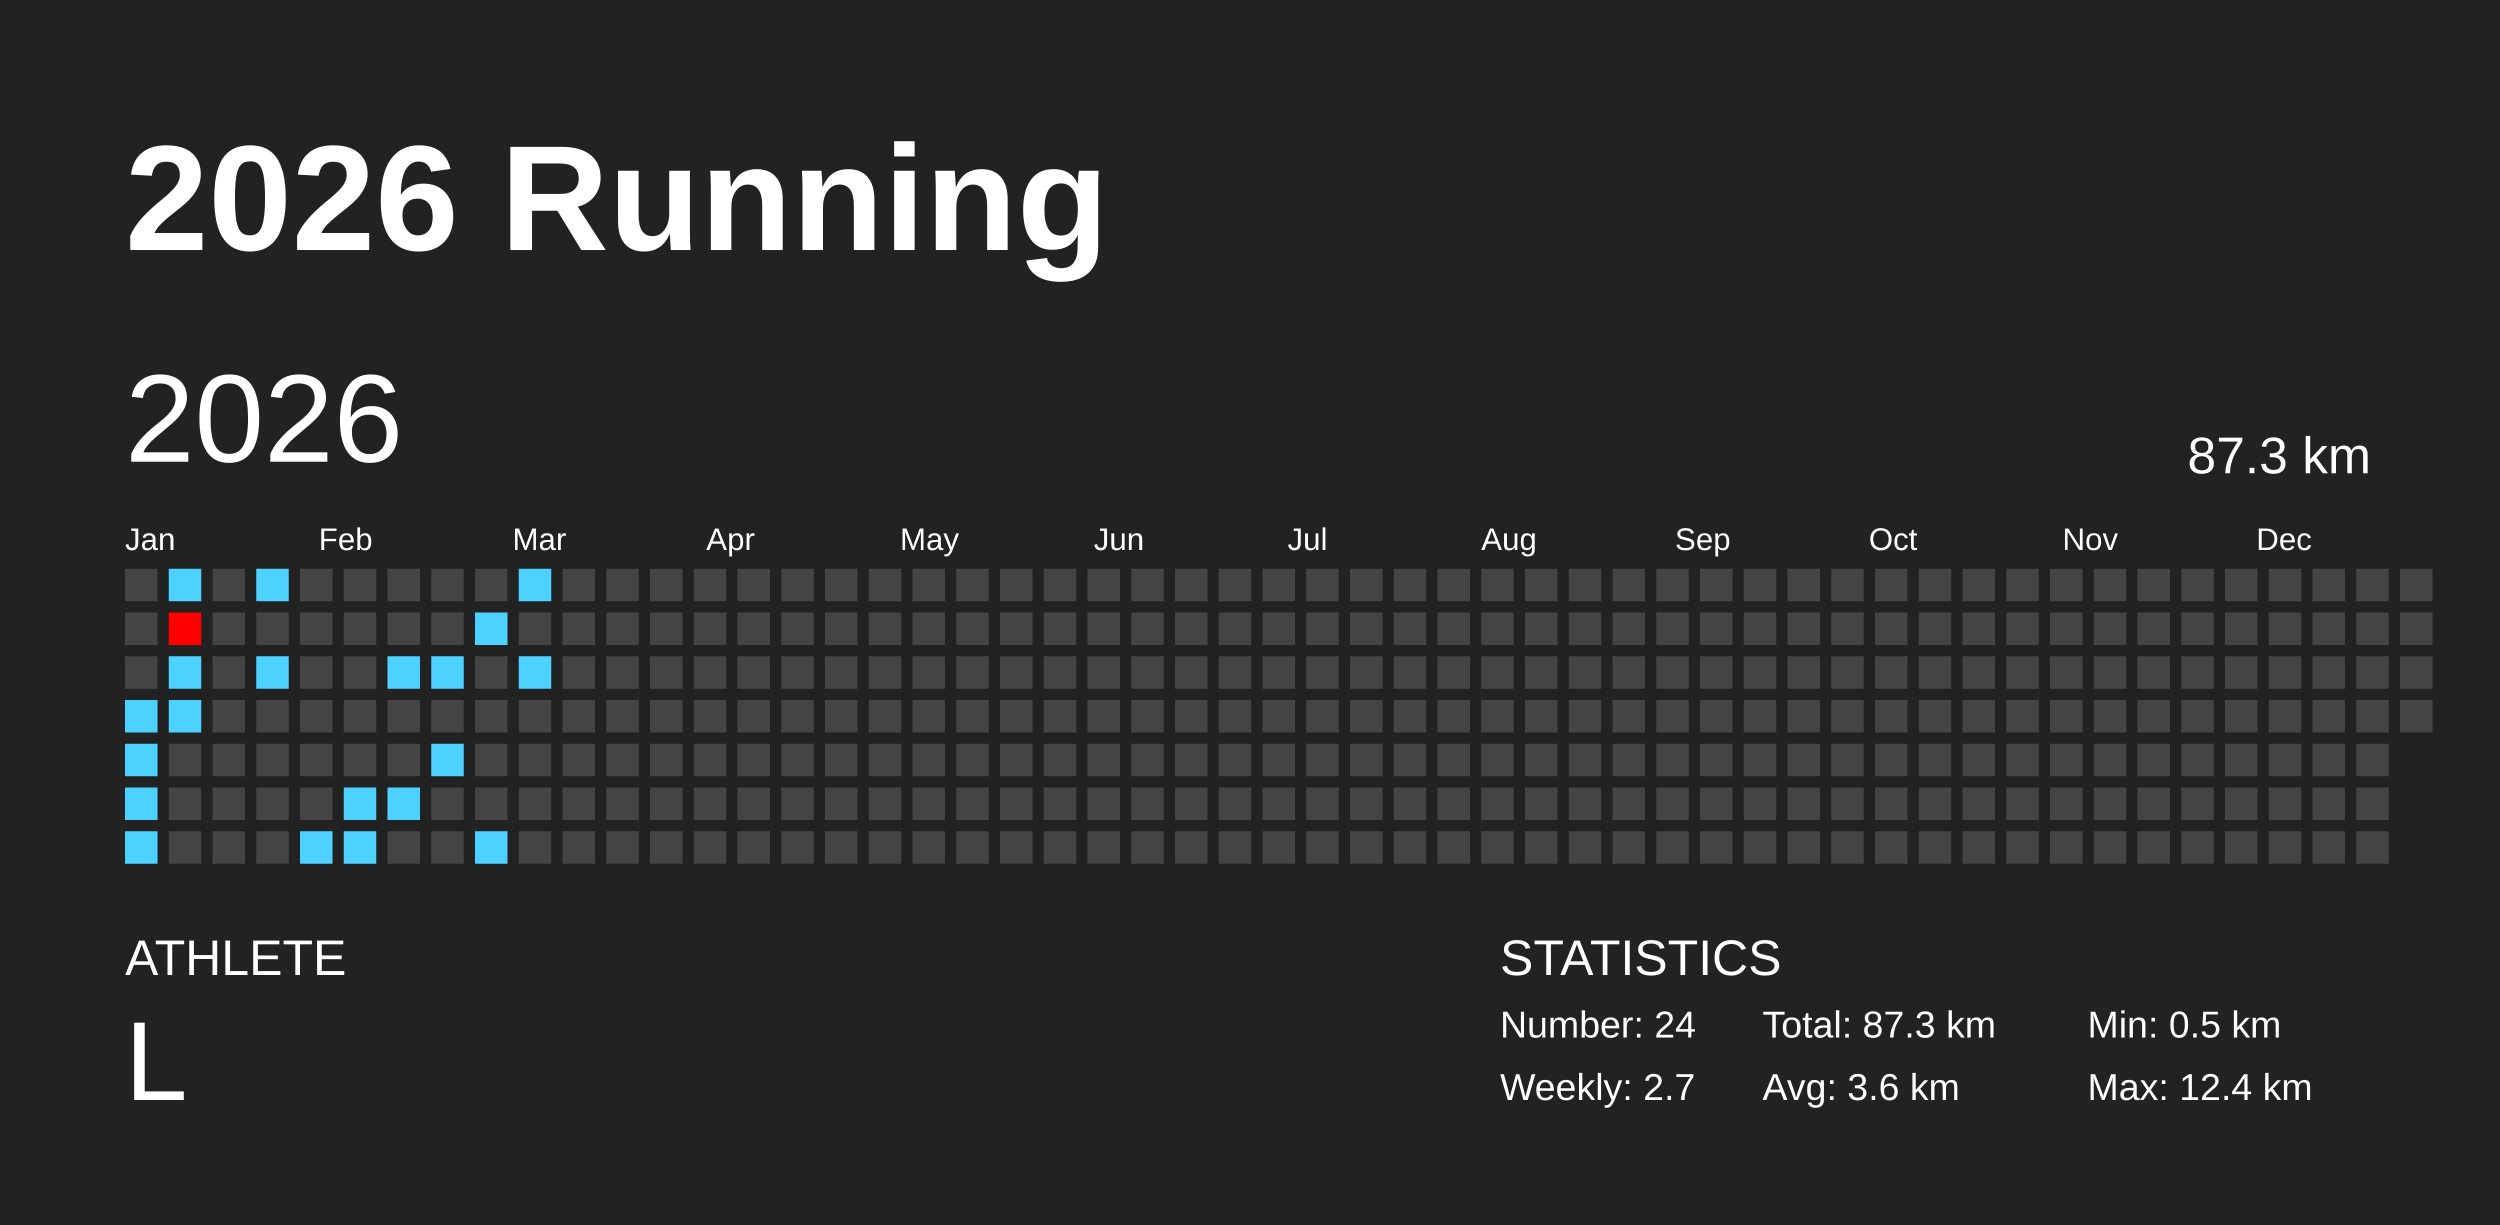
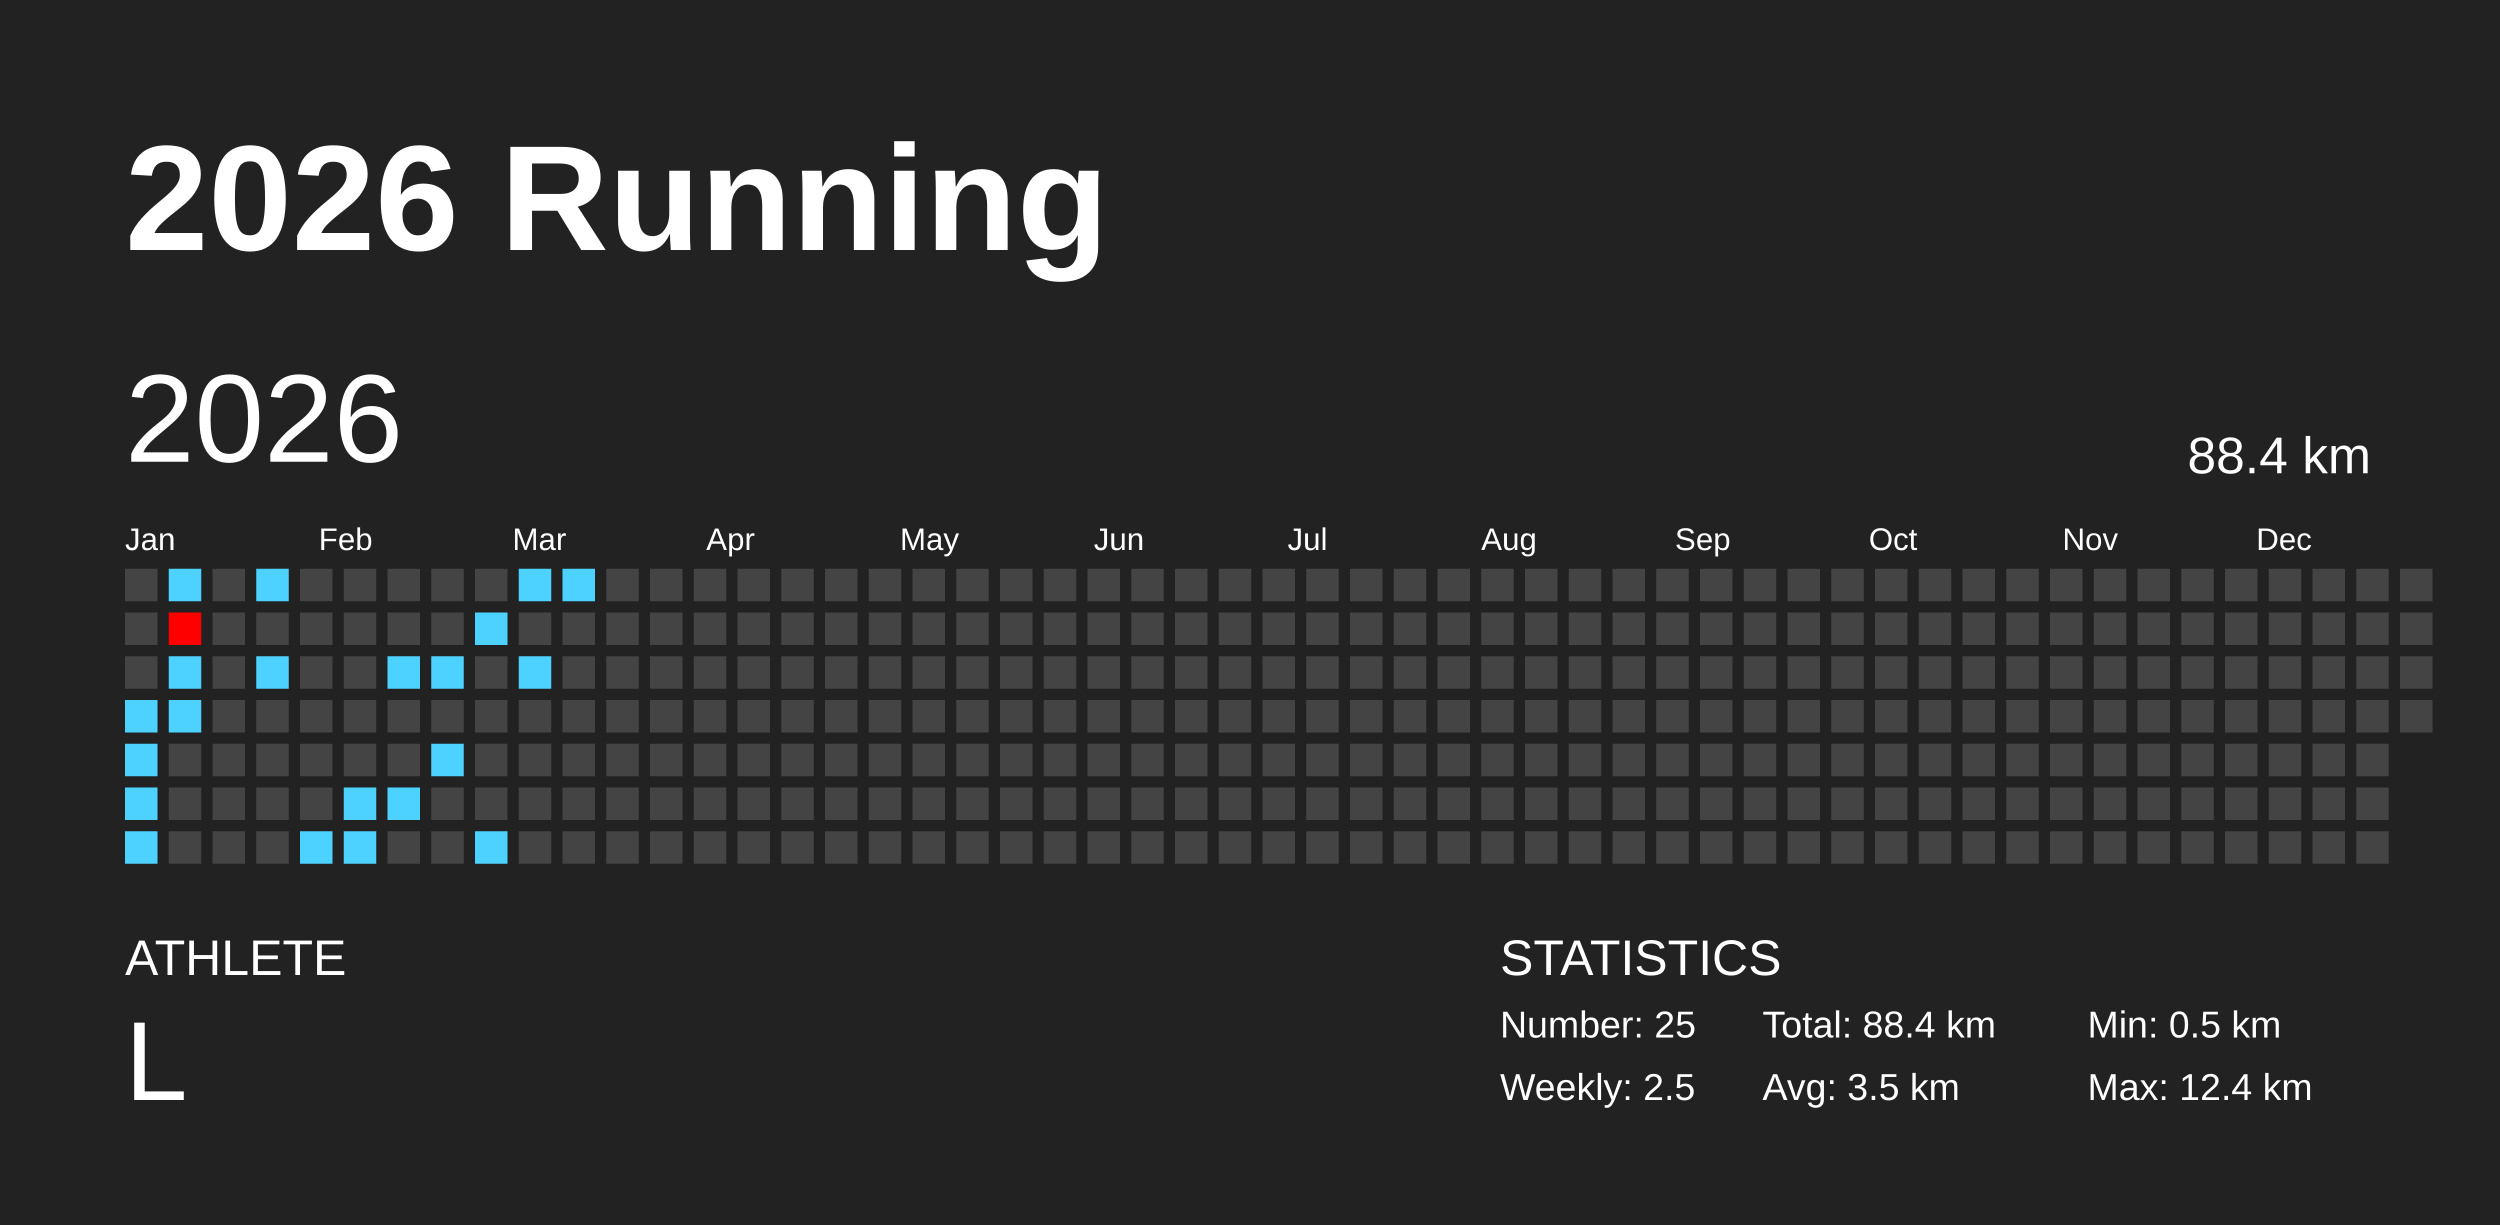
<svg xmlns="http://www.w3.org/2000/svg" baseProfile="full" height="98mm" version="1.1" viewBox="0,0,200,98" width="200mm">
  <defs />
  <rect fill="#222222" height="98" width="200" x="0" y="0" />
  <text fill="#FFFFFF" style="font-size:12px; font-family:Arial; font-weight:bold;" x="10" y="20">2026 Running</text>
  <text fill="#FFFFFF" style="font-size:4px; font-family:Arial" x="10" y="78">ATHLETE</text>
  <text fill="#FFFFFF" style="font-size:9px; font-family:Arial" x="10" y="88">L</text>
  <text fill="#FFFFFF" style="font-size:4px; font-family:Arial" x="120" y="78">STATISTICS</text>
-   <text fill="#FFFFFF" style="font-size:3px; font-family:Arial" x="120" y="83">Number: 24</text>
-   <text fill="#FFFFFF" style="font-size:3px; font-family:Arial" x="120" y="88">Weekly: 2.7</text>
-   <text fill="#FFFFFF" style="font-size:3px; font-family:Arial" x="141" y="83">Total: 87.3 km</text>
-   <text fill="#FFFFFF" style="font-size:3px; font-family:Arial" x="141" y="88">Avg: 3.6 km</text>
+   <text fill="#FFFFFF" style="font-size:3px; font-family:Arial" x="120" y="83">Number: 25</text>
+   <text fill="#FFFFFF" style="font-size:3px; font-family:Arial" x="120" y="88">Weekly: 2.5</text>
+   <text fill="#FFFFFF" style="font-size:3px; font-family:Arial" x="141" y="83">Total: 88.4 km</text>
+   <text fill="#FFFFFF" style="font-size:3px; font-family:Arial" x="141" y="88">Avg: 3.5 km</text>
  <text fill="#FFFFFF" style="font-size:3px; font-family:Arial" x="167" y="83">Min: 0.5 km</text>
  <text fill="#FFFFFF" style="font-size:3px; font-family:Arial" x="167" y="88">Max: 12.4 km</text>
  <text dominant-baseline="hanging" fill="#FFFFFF" style="font-size:10.0px; font-family:Arial;" x="10" y="30">2026</text>
-   <text dominant-baseline="hanging" fill="#FFFFFF" style="font-size:4.125px; font-family:Arial;" x="175" y="35">87.3 km</text>
+   <text dominant-baseline="hanging" fill="#FFFFFF" style="font-size:4.125px; font-family:Arial;" x="175" y="35">88.4 km</text>
  <text fill="#FFFFFF" style="font-size:2.5px; font-family:Arial" x="10.0" y="44">Jan</text>
  <text fill="#FFFFFF" style="font-size:2.5px; font-family:Arial" x="25.5" y="44">Feb</text>
  <text fill="#FFFFFF" style="font-size:2.5px; font-family:Arial" x="41.0" y="44">Mar</text>
  <text fill="#FFFFFF" style="font-size:2.5px; font-family:Arial" x="56.5" y="44">Apr</text>
  <text fill="#FFFFFF" style="font-size:2.5px; font-family:Arial" x="72.0" y="44">May</text>
  <text fill="#FFFFFF" style="font-size:2.5px; font-family:Arial" x="87.5" y="44">Jun</text>
  <text fill="#FFFFFF" style="font-size:2.5px; font-family:Arial" x="103.0" y="44">Jul</text>
  <text fill="#FFFFFF" style="font-size:2.5px; font-family:Arial" x="118.5" y="44">Aug</text>
  <text fill="#FFFFFF" style="font-size:2.5px; font-family:Arial" x="134.0" y="44">Sep</text>
  <text fill="#FFFFFF" style="font-size:2.5px; font-family:Arial" x="149.5" y="44">Oct</text>
  <text fill="#FFFFFF" style="font-size:2.5px; font-family:Arial" x="165.0" y="44">Nov</text>
  <text fill="#FFFFFF" style="font-size:2.5px; font-family:Arial" x="180.5" y="44">Dec</text>
  <rect fill="#444444" height="2.6" width="2.6" x="10.0" y="45.5" />
  <rect fill="#444444" height="2.6" width="2.6" x="10.0" y="49.0" />
  <rect fill="#444444" height="2.6" width="2.6" x="10.0" y="52.5" />
  <rect fill="#4dd2ff" height="2.6" width="2.6" x="10.0" y="56.0" />
  <rect fill="#4dd2ff" height="2.6" width="2.6" x="10.0" y="59.5" />
  <rect fill="#4dd2ff" height="2.6" width="2.6" x="10.0" y="63.0" />
  <rect fill="#4dd2ff" height="2.6" width="2.6" x="10.0" y="66.5" />
  <rect fill="#4dd2ff" height="2.6" width="2.6" x="13.5" y="45.5" />
  <rect fill="#ff0000" height="2.6" width="2.6" x="13.5" y="49.0" />
  <rect fill="#4dd2ff" height="2.6" width="2.6" x="13.5" y="52.5" />
  <rect fill="#4dd2ff" height="2.6" width="2.6" x="13.5" y="56.0" />
  <rect fill="#444444" height="2.6" width="2.6" x="13.5" y="59.5" />
  <rect fill="#444444" height="2.6" width="2.6" x="13.5" y="63.0" />
  <rect fill="#444444" height="2.6" width="2.6" x="13.5" y="66.5" />
  <rect fill="#444444" height="2.6" width="2.6" x="17.0" y="45.5" />
  <rect fill="#444444" height="2.6" width="2.6" x="17.0" y="49.0" />
  <rect fill="#444444" height="2.6" width="2.6" x="17.0" y="52.5" />
  <rect fill="#444444" height="2.6" width="2.6" x="17.0" y="56.0" />
  <rect fill="#444444" height="2.6" width="2.6" x="17.0" y="59.5" />
  <rect fill="#444444" height="2.6" width="2.6" x="17.0" y="63.0" />
  <rect fill="#444444" height="2.6" width="2.6" x="17.0" y="66.5" />
  <rect fill="#4dd2ff" height="2.6" width="2.6" x="20.5" y="45.5" />
  <rect fill="#444444" height="2.6" width="2.6" x="20.5" y="49.0" />
  <rect fill="#4dd2ff" height="2.6" width="2.6" x="20.5" y="52.5" />
  <rect fill="#444444" height="2.6" width="2.6" x="20.5" y="56.0" />
  <rect fill="#444444" height="2.6" width="2.6" x="20.5" y="59.5" />
  <rect fill="#444444" height="2.6" width="2.6" x="20.5" y="63.0" />
  <rect fill="#444444" height="2.6" width="2.6" x="20.5" y="66.5" />
  <rect fill="#444444" height="2.6" width="2.6" x="24.0" y="45.5" />
  <rect fill="#444444" height="2.6" width="2.6" x="24.0" y="49.0" />
  <rect fill="#444444" height="2.6" width="2.6" x="24.0" y="52.5" />
  <rect fill="#444444" height="2.6" width="2.6" x="24.0" y="56.0" />
  <rect fill="#444444" height="2.6" width="2.6" x="24.0" y="59.5" />
  <rect fill="#444444" height="2.6" width="2.6" x="24.0" y="63.0" />
  <rect fill="#4dd2ff" height="2.6" width="2.6" x="24.0" y="66.5" />
  <rect fill="#444444" height="2.6" width="2.6" x="27.5" y="45.5" />
  <rect fill="#444444" height="2.6" width="2.6" x="27.5" y="49.0" />
  <rect fill="#444444" height="2.6" width="2.6" x="27.5" y="52.5" />
  <rect fill="#444444" height="2.6" width="2.6" x="27.5" y="56.0" />
  <rect fill="#444444" height="2.6" width="2.6" x="27.5" y="59.5" />
  <rect fill="#4dd2ff" height="2.6" width="2.6" x="27.5" y="63.0" />
  <rect fill="#4dd2ff" height="2.6" width="2.6" x="27.5" y="66.5" />
  <rect fill="#444444" height="2.6" width="2.6" x="31.0" y="45.5" />
  <rect fill="#444444" height="2.6" width="2.6" x="31.0" y="49.0" />
  <rect fill="#4dd2ff" height="2.6" width="2.6" x="31.0" y="52.5" />
  <rect fill="#444444" height="2.6" width="2.6" x="31.0" y="56.0" />
  <rect fill="#444444" height="2.6" width="2.6" x="31.0" y="59.5" />
  <rect fill="#4dd2ff" height="2.6" width="2.6" x="31.0" y="63.0" />
  <rect fill="#444444" height="2.6" width="2.6" x="31.0" y="66.5" />
  <rect fill="#444444" height="2.6" width="2.6" x="34.5" y="45.5" />
  <rect fill="#444444" height="2.6" width="2.6" x="34.5" y="49.0" />
  <rect fill="#4dd2ff" height="2.6" width="2.6" x="34.5" y="52.5" />
  <rect fill="#444444" height="2.6" width="2.6" x="34.5" y="56.0" />
  <rect fill="#4dd2ff" height="2.6" width="2.6" x="34.5" y="59.5" />
  <rect fill="#444444" height="2.6" width="2.6" x="34.5" y="63.0" />
  <rect fill="#444444" height="2.6" width="2.6" x="34.5" y="66.5" />
  <rect fill="#444444" height="2.6" width="2.6" x="38.0" y="45.5" />
  <rect fill="#4dd2ff" height="2.6" width="2.6" x="38.0" y="49.0" />
  <rect fill="#444444" height="2.6" width="2.6" x="38.0" y="52.5" />
  <rect fill="#444444" height="2.6" width="2.6" x="38.0" y="56.0" />
  <rect fill="#444444" height="2.6" width="2.6" x="38.0" y="59.5" />
  <rect fill="#444444" height="2.6" width="2.6" x="38.0" y="63.0" />
  <rect fill="#4dd2ff" height="2.6" width="2.6" x="38.0" y="66.5" />
  <rect fill="#4dd2ff" height="2.6" width="2.6" x="41.5" y="45.5" />
  <rect fill="#444444" height="2.6" width="2.6" x="41.5" y="49.0" />
  <rect fill="#4dd2ff" height="2.6" width="2.6" x="41.5" y="52.5" />
  <rect fill="#444444" height="2.6" width="2.6" x="41.5" y="56.0" />
  <rect fill="#444444" height="2.6" width="2.6" x="41.5" y="59.5" />
  <rect fill="#444444" height="2.6" width="2.6" x="41.5" y="63.0" />
  <rect fill="#444444" height="2.6" width="2.6" x="41.5" y="66.5" />
-   <rect fill="#444444" height="2.6" width="2.6" x="45.0" y="45.5" />
+   <rect fill="#4dd2ff" height="2.6" width="2.6" x="45.0" y="45.5" />
  <rect fill="#444444" height="2.6" width="2.6" x="45.0" y="49.0" />
  <rect fill="#444444" height="2.6" width="2.6" x="45.0" y="52.5" />
  <rect fill="#444444" height="2.6" width="2.6" x="45.0" y="56.0" />
  <rect fill="#444444" height="2.6" width="2.6" x="45.0" y="59.5" />
  <rect fill="#444444" height="2.6" width="2.6" x="45.0" y="63.0" />
  <rect fill="#444444" height="2.6" width="2.6" x="45.0" y="66.5" />
  <rect fill="#444444" height="2.6" width="2.6" x="48.5" y="45.5" />
  <rect fill="#444444" height="2.6" width="2.6" x="48.5" y="49.0" />
  <rect fill="#444444" height="2.6" width="2.6" x="48.5" y="52.5" />
  <rect fill="#444444" height="2.6" width="2.6" x="48.5" y="56.0" />
  <rect fill="#444444" height="2.6" width="2.6" x="48.5" y="59.5" />
  <rect fill="#444444" height="2.6" width="2.6" x="48.5" y="63.0" />
  <rect fill="#444444" height="2.6" width="2.6" x="48.5" y="66.5" />
  <rect fill="#444444" height="2.6" width="2.6" x="52.0" y="45.5" />
  <rect fill="#444444" height="2.6" width="2.6" x="52.0" y="49.0" />
  <rect fill="#444444" height="2.6" width="2.6" x="52.0" y="52.5" />
  <rect fill="#444444" height="2.6" width="2.6" x="52.0" y="56.0" />
  <rect fill="#444444" height="2.6" width="2.6" x="52.0" y="59.5" />
  <rect fill="#444444" height="2.6" width="2.6" x="52.0" y="63.0" />
  <rect fill="#444444" height="2.6" width="2.6" x="52.0" y="66.5" />
  <rect fill="#444444" height="2.6" width="2.6" x="55.5" y="45.5" />
  <rect fill="#444444" height="2.6" width="2.6" x="55.5" y="49.0" />
  <rect fill="#444444" height="2.6" width="2.6" x="55.5" y="52.5" />
  <rect fill="#444444" height="2.6" width="2.6" x="55.5" y="56.0" />
  <rect fill="#444444" height="2.6" width="2.6" x="55.5" y="59.5" />
  <rect fill="#444444" height="2.6" width="2.6" x="55.5" y="63.0" />
  <rect fill="#444444" height="2.6" width="2.6" x="55.5" y="66.5" />
  <rect fill="#444444" height="2.6" width="2.6" x="59.0" y="45.5" />
  <rect fill="#444444" height="2.6" width="2.6" x="59.0" y="49.0" />
  <rect fill="#444444" height="2.6" width="2.6" x="59.0" y="52.5" />
  <rect fill="#444444" height="2.6" width="2.6" x="59.0" y="56.0" />
  <rect fill="#444444" height="2.6" width="2.6" x="59.0" y="59.5" />
  <rect fill="#444444" height="2.6" width="2.6" x="59.0" y="63.0" />
  <rect fill="#444444" height="2.6" width="2.6" x="59.0" y="66.5" />
  <rect fill="#444444" height="2.6" width="2.6" x="62.5" y="45.5" />
  <rect fill="#444444" height="2.6" width="2.6" x="62.5" y="49.0" />
  <rect fill="#444444" height="2.6" width="2.6" x="62.5" y="52.5" />
  <rect fill="#444444" height="2.6" width="2.6" x="62.5" y="56.0" />
  <rect fill="#444444" height="2.6" width="2.6" x="62.5" y="59.5" />
  <rect fill="#444444" height="2.6" width="2.6" x="62.5" y="63.0" />
  <rect fill="#444444" height="2.6" width="2.6" x="62.5" y="66.5" />
  <rect fill="#444444" height="2.6" width="2.6" x="66.0" y="45.5" />
  <rect fill="#444444" height="2.6" width="2.6" x="66.0" y="49.0" />
  <rect fill="#444444" height="2.6" width="2.6" x="66.0" y="52.5" />
  <rect fill="#444444" height="2.6" width="2.6" x="66.0" y="56.0" />
  <rect fill="#444444" height="2.6" width="2.6" x="66.0" y="59.5" />
  <rect fill="#444444" height="2.6" width="2.6" x="66.0" y="63.0" />
  <rect fill="#444444" height="2.6" width="2.6" x="66.0" y="66.5" />
  <rect fill="#444444" height="2.6" width="2.6" x="69.5" y="45.5" />
  <rect fill="#444444" height="2.6" width="2.6" x="69.5" y="49.0" />
  <rect fill="#444444" height="2.6" width="2.6" x="69.5" y="52.5" />
  <rect fill="#444444" height="2.6" width="2.6" x="69.5" y="56.0" />
  <rect fill="#444444" height="2.6" width="2.6" x="69.5" y="59.5" />
  <rect fill="#444444" height="2.6" width="2.6" x="69.5" y="63.0" />
  <rect fill="#444444" height="2.6" width="2.6" x="69.5" y="66.5" />
  <rect fill="#444444" height="2.6" width="2.6" x="73.0" y="45.5" />
  <rect fill="#444444" height="2.6" width="2.6" x="73.0" y="49.0" />
  <rect fill="#444444" height="2.6" width="2.6" x="73.0" y="52.5" />
  <rect fill="#444444" height="2.6" width="2.6" x="73.0" y="56.0" />
  <rect fill="#444444" height="2.6" width="2.6" x="73.0" y="59.5" />
  <rect fill="#444444" height="2.6" width="2.6" x="73.0" y="63.0" />
  <rect fill="#444444" height="2.6" width="2.6" x="73.0" y="66.5" />
  <rect fill="#444444" height="2.6" width="2.6" x="76.5" y="45.5" />
  <rect fill="#444444" height="2.6" width="2.6" x="76.5" y="49.0" />
  <rect fill="#444444" height="2.6" width="2.6" x="76.5" y="52.5" />
  <rect fill="#444444" height="2.6" width="2.6" x="76.5" y="56.0" />
  <rect fill="#444444" height="2.6" width="2.6" x="76.5" y="59.5" />
  <rect fill="#444444" height="2.6" width="2.6" x="76.5" y="63.0" />
  <rect fill="#444444" height="2.6" width="2.6" x="76.5" y="66.5" />
  <rect fill="#444444" height="2.6" width="2.6" x="80.0" y="45.5" />
  <rect fill="#444444" height="2.6" width="2.6" x="80.0" y="49.0" />
  <rect fill="#444444" height="2.6" width="2.6" x="80.0" y="52.5" />
  <rect fill="#444444" height="2.6" width="2.6" x="80.0" y="56.0" />
  <rect fill="#444444" height="2.6" width="2.6" x="80.0" y="59.5" />
  <rect fill="#444444" height="2.6" width="2.6" x="80.0" y="63.0" />
  <rect fill="#444444" height="2.6" width="2.6" x="80.0" y="66.5" />
  <rect fill="#444444" height="2.6" width="2.6" x="83.5" y="45.5" />
  <rect fill="#444444" height="2.6" width="2.6" x="83.5" y="49.0" />
  <rect fill="#444444" height="2.6" width="2.6" x="83.5" y="52.5" />
  <rect fill="#444444" height="2.6" width="2.6" x="83.5" y="56.0" />
  <rect fill="#444444" height="2.6" width="2.6" x="83.5" y="59.5" />
  <rect fill="#444444" height="2.6" width="2.6" x="83.5" y="63.0" />
  <rect fill="#444444" height="2.6" width="2.6" x="83.5" y="66.5" />
  <rect fill="#444444" height="2.6" width="2.6" x="87.0" y="45.5" />
  <rect fill="#444444" height="2.6" width="2.6" x="87.0" y="49.0" />
  <rect fill="#444444" height="2.6" width="2.6" x="87.0" y="52.5" />
  <rect fill="#444444" height="2.6" width="2.6" x="87.0" y="56.0" />
  <rect fill="#444444" height="2.6" width="2.6" x="87.0" y="59.5" />
  <rect fill="#444444" height="2.6" width="2.6" x="87.0" y="63.0" />
  <rect fill="#444444" height="2.6" width="2.6" x="87.0" y="66.5" />
  <rect fill="#444444" height="2.6" width="2.6" x="90.5" y="45.5" />
  <rect fill="#444444" height="2.6" width="2.6" x="90.5" y="49.0" />
  <rect fill="#444444" height="2.6" width="2.6" x="90.5" y="52.5" />
  <rect fill="#444444" height="2.6" width="2.6" x="90.5" y="56.0" />
  <rect fill="#444444" height="2.6" width="2.6" x="90.5" y="59.5" />
  <rect fill="#444444" height="2.6" width="2.6" x="90.5" y="63.0" />
  <rect fill="#444444" height="2.6" width="2.6" x="90.5" y="66.5" />
  <rect fill="#444444" height="2.6" width="2.6" x="94.0" y="45.5" />
  <rect fill="#444444" height="2.6" width="2.6" x="94.0" y="49.0" />
  <rect fill="#444444" height="2.6" width="2.6" x="94.0" y="52.5" />
  <rect fill="#444444" height="2.6" width="2.6" x="94.0" y="56.0" />
  <rect fill="#444444" height="2.6" width="2.6" x="94.0" y="59.5" />
  <rect fill="#444444" height="2.6" width="2.6" x="94.0" y="63.0" />
  <rect fill="#444444" height="2.6" width="2.6" x="94.0" y="66.5" />
  <rect fill="#444444" height="2.6" width="2.6" x="97.5" y="45.5" />
  <rect fill="#444444" height="2.6" width="2.6" x="97.5" y="49.0" />
  <rect fill="#444444" height="2.6" width="2.6" x="97.5" y="52.5" />
  <rect fill="#444444" height="2.6" width="2.6" x="97.5" y="56.0" />
  <rect fill="#444444" height="2.6" width="2.6" x="97.5" y="59.5" />
  <rect fill="#444444" height="2.6" width="2.6" x="97.5" y="63.0" />
  <rect fill="#444444" height="2.6" width="2.6" x="97.5" y="66.5" />
  <rect fill="#444444" height="2.6" width="2.6" x="101.0" y="45.5" />
  <rect fill="#444444" height="2.6" width="2.6" x="101.0" y="49.0" />
  <rect fill="#444444" height="2.6" width="2.6" x="101.0" y="52.5" />
  <rect fill="#444444" height="2.6" width="2.6" x="101.0" y="56.0" />
  <rect fill="#444444" height="2.6" width="2.6" x="101.0" y="59.5" />
  <rect fill="#444444" height="2.6" width="2.6" x="101.0" y="63.0" />
  <rect fill="#444444" height="2.6" width="2.6" x="101.0" y="66.5" />
  <rect fill="#444444" height="2.6" width="2.6" x="104.5" y="45.5" />
  <rect fill="#444444" height="2.6" width="2.6" x="104.5" y="49.0" />
  <rect fill="#444444" height="2.6" width="2.6" x="104.5" y="52.5" />
  <rect fill="#444444" height="2.6" width="2.6" x="104.5" y="56.0" />
  <rect fill="#444444" height="2.6" width="2.6" x="104.5" y="59.5" />
  <rect fill="#444444" height="2.6" width="2.6" x="104.5" y="63.0" />
  <rect fill="#444444" height="2.6" width="2.6" x="104.5" y="66.5" />
  <rect fill="#444444" height="2.6" width="2.6" x="108.0" y="45.5" />
  <rect fill="#444444" height="2.6" width="2.6" x="108.0" y="49.0" />
  <rect fill="#444444" height="2.6" width="2.6" x="108.0" y="52.5" />
  <rect fill="#444444" height="2.6" width="2.6" x="108.0" y="56.0" />
  <rect fill="#444444" height="2.6" width="2.6" x="108.0" y="59.5" />
  <rect fill="#444444" height="2.6" width="2.6" x="108.0" y="63.0" />
  <rect fill="#444444" height="2.6" width="2.6" x="108.0" y="66.5" />
  <rect fill="#444444" height="2.6" width="2.6" x="111.5" y="45.5" />
  <rect fill="#444444" height="2.6" width="2.6" x="111.5" y="49.0" />
  <rect fill="#444444" height="2.6" width="2.6" x="111.5" y="52.5" />
  <rect fill="#444444" height="2.6" width="2.6" x="111.5" y="56.0" />
  <rect fill="#444444" height="2.6" width="2.6" x="111.5" y="59.5" />
  <rect fill="#444444" height="2.6" width="2.6" x="111.5" y="63.0" />
  <rect fill="#444444" height="2.6" width="2.6" x="111.5" y="66.5" />
  <rect fill="#444444" height="2.6" width="2.6" x="115.0" y="45.5" />
  <rect fill="#444444" height="2.6" width="2.6" x="115.0" y="49.0" />
  <rect fill="#444444" height="2.6" width="2.6" x="115.0" y="52.5" />
  <rect fill="#444444" height="2.6" width="2.6" x="115.0" y="56.0" />
  <rect fill="#444444" height="2.6" width="2.6" x="115.0" y="59.5" />
  <rect fill="#444444" height="2.6" width="2.6" x="115.0" y="63.0" />
  <rect fill="#444444" height="2.6" width="2.6" x="115.0" y="66.5" />
  <rect fill="#444444" height="2.6" width="2.6" x="118.5" y="45.5" />
  <rect fill="#444444" height="2.6" width="2.6" x="118.5" y="49.0" />
  <rect fill="#444444" height="2.6" width="2.6" x="118.5" y="52.5" />
  <rect fill="#444444" height="2.6" width="2.6" x="118.5" y="56.0" />
  <rect fill="#444444" height="2.6" width="2.6" x="118.5" y="59.5" />
  <rect fill="#444444" height="2.6" width="2.6" x="118.5" y="63.0" />
  <rect fill="#444444" height="2.6" width="2.6" x="118.5" y="66.5" />
  <rect fill="#444444" height="2.6" width="2.6" x="122.0" y="45.5" />
  <rect fill="#444444" height="2.6" width="2.6" x="122.0" y="49.0" />
  <rect fill="#444444" height="2.6" width="2.6" x="122.0" y="52.5" />
  <rect fill="#444444" height="2.6" width="2.6" x="122.0" y="56.0" />
  <rect fill="#444444" height="2.6" width="2.6" x="122.0" y="59.5" />
  <rect fill="#444444" height="2.6" width="2.6" x="122.0" y="63.0" />
  <rect fill="#444444" height="2.6" width="2.6" x="122.0" y="66.5" />
  <rect fill="#444444" height="2.6" width="2.6" x="125.5" y="45.5" />
  <rect fill="#444444" height="2.6" width="2.6" x="125.5" y="49.0" />
  <rect fill="#444444" height="2.6" width="2.6" x="125.5" y="52.5" />
  <rect fill="#444444" height="2.6" width="2.6" x="125.5" y="56.0" />
  <rect fill="#444444" height="2.6" width="2.6" x="125.5" y="59.5" />
  <rect fill="#444444" height="2.6" width="2.6" x="125.5" y="63.0" />
  <rect fill="#444444" height="2.6" width="2.6" x="125.5" y="66.5" />
  <rect fill="#444444" height="2.6" width="2.6" x="129.0" y="45.5" />
  <rect fill="#444444" height="2.6" width="2.6" x="129.0" y="49.0" />
  <rect fill="#444444" height="2.6" width="2.6" x="129.0" y="52.5" />
  <rect fill="#444444" height="2.6" width="2.6" x="129.0" y="56.0" />
  <rect fill="#444444" height="2.6" width="2.6" x="129.0" y="59.5" />
  <rect fill="#444444" height="2.6" width="2.6" x="129.0" y="63.0" />
  <rect fill="#444444" height="2.6" width="2.6" x="129.0" y="66.5" />
  <rect fill="#444444" height="2.6" width="2.6" x="132.5" y="45.5" />
  <rect fill="#444444" height="2.6" width="2.6" x="132.5" y="49.0" />
  <rect fill="#444444" height="2.6" width="2.6" x="132.5" y="52.5" />
  <rect fill="#444444" height="2.6" width="2.6" x="132.5" y="56.0" />
  <rect fill="#444444" height="2.6" width="2.6" x="132.5" y="59.5" />
  <rect fill="#444444" height="2.6" width="2.6" x="132.5" y="63.0" />
  <rect fill="#444444" height="2.6" width="2.6" x="132.5" y="66.5" />
  <rect fill="#444444" height="2.6" width="2.6" x="136.0" y="45.5" />
  <rect fill="#444444" height="2.6" width="2.6" x="136.0" y="49.0" />
  <rect fill="#444444" height="2.6" width="2.6" x="136.0" y="52.5" />
  <rect fill="#444444" height="2.6" width="2.6" x="136.0" y="56.0" />
  <rect fill="#444444" height="2.6" width="2.6" x="136.0" y="59.5" />
  <rect fill="#444444" height="2.6" width="2.6" x="136.0" y="63.0" />
  <rect fill="#444444" height="2.6" width="2.6" x="136.0" y="66.5" />
  <rect fill="#444444" height="2.6" width="2.6" x="139.5" y="45.5" />
  <rect fill="#444444" height="2.6" width="2.6" x="139.5" y="49.0" />
  <rect fill="#444444" height="2.6" width="2.6" x="139.5" y="52.5" />
  <rect fill="#444444" height="2.6" width="2.6" x="139.5" y="56.0" />
  <rect fill="#444444" height="2.6" width="2.6" x="139.5" y="59.5" />
  <rect fill="#444444" height="2.6" width="2.6" x="139.5" y="63.0" />
  <rect fill="#444444" height="2.6" width="2.6" x="139.5" y="66.5" />
  <rect fill="#444444" height="2.6" width="2.6" x="143.0" y="45.5" />
  <rect fill="#444444" height="2.6" width="2.6" x="143.0" y="49.0" />
  <rect fill="#444444" height="2.6" width="2.6" x="143.0" y="52.5" />
  <rect fill="#444444" height="2.6" width="2.6" x="143.0" y="56.0" />
  <rect fill="#444444" height="2.6" width="2.6" x="143.0" y="59.5" />
  <rect fill="#444444" height="2.6" width="2.6" x="143.0" y="63.0" />
  <rect fill="#444444" height="2.6" width="2.6" x="143.0" y="66.5" />
  <rect fill="#444444" height="2.6" width="2.6" x="146.5" y="45.5" />
  <rect fill="#444444" height="2.6" width="2.6" x="146.5" y="49.0" />
  <rect fill="#444444" height="2.6" width="2.6" x="146.5" y="52.5" />
  <rect fill="#444444" height="2.6" width="2.6" x="146.5" y="56.0" />
  <rect fill="#444444" height="2.6" width="2.6" x="146.5" y="59.5" />
  <rect fill="#444444" height="2.6" width="2.6" x="146.5" y="63.0" />
  <rect fill="#444444" height="2.6" width="2.6" x="146.5" y="66.5" />
  <rect fill="#444444" height="2.6" width="2.6" x="150.0" y="45.5" />
  <rect fill="#444444" height="2.6" width="2.6" x="150.0" y="49.0" />
  <rect fill="#444444" height="2.6" width="2.6" x="150.0" y="52.5" />
  <rect fill="#444444" height="2.6" width="2.6" x="150.0" y="56.0" />
  <rect fill="#444444" height="2.6" width="2.6" x="150.0" y="59.5" />
  <rect fill="#444444" height="2.6" width="2.6" x="150.0" y="63.0" />
  <rect fill="#444444" height="2.6" width="2.6" x="150.0" y="66.5" />
  <rect fill="#444444" height="2.6" width="2.6" x="153.5" y="45.5" />
  <rect fill="#444444" height="2.6" width="2.6" x="153.5" y="49.0" />
  <rect fill="#444444" height="2.6" width="2.6" x="153.5" y="52.5" />
  <rect fill="#444444" height="2.6" width="2.6" x="153.5" y="56.0" />
  <rect fill="#444444" height="2.6" width="2.6" x="153.5" y="59.5" />
  <rect fill="#444444" height="2.6" width="2.6" x="153.5" y="63.0" />
  <rect fill="#444444" height="2.6" width="2.6" x="153.5" y="66.5" />
  <rect fill="#444444" height="2.6" width="2.6" x="157.0" y="45.5" />
  <rect fill="#444444" height="2.6" width="2.6" x="157.0" y="49.0" />
  <rect fill="#444444" height="2.6" width="2.6" x="157.0" y="52.5" />
  <rect fill="#444444" height="2.6" width="2.6" x="157.0" y="56.0" />
  <rect fill="#444444" height="2.6" width="2.6" x="157.0" y="59.5" />
  <rect fill="#444444" height="2.6" width="2.6" x="157.0" y="63.0" />
  <rect fill="#444444" height="2.6" width="2.6" x="157.0" y="66.5" />
  <rect fill="#444444" height="2.6" width="2.6" x="160.5" y="45.5" />
  <rect fill="#444444" height="2.6" width="2.6" x="160.5" y="49.0" />
  <rect fill="#444444" height="2.6" width="2.6" x="160.5" y="52.5" />
  <rect fill="#444444" height="2.6" width="2.6" x="160.5" y="56.0" />
  <rect fill="#444444" height="2.6" width="2.6" x="160.5" y="59.5" />
  <rect fill="#444444" height="2.6" width="2.6" x="160.5" y="63.0" />
  <rect fill="#444444" height="2.6" width="2.6" x="160.5" y="66.5" />
  <rect fill="#444444" height="2.6" width="2.6" x="164.0" y="45.5" />
  <rect fill="#444444" height="2.6" width="2.6" x="164.0" y="49.0" />
  <rect fill="#444444" height="2.6" width="2.6" x="164.0" y="52.5" />
  <rect fill="#444444" height="2.6" width="2.6" x="164.0" y="56.0" />
  <rect fill="#444444" height="2.6" width="2.6" x="164.0" y="59.5" />
  <rect fill="#444444" height="2.6" width="2.6" x="164.0" y="63.0" />
  <rect fill="#444444" height="2.6" width="2.6" x="164.0" y="66.5" />
  <rect fill="#444444" height="2.6" width="2.6" x="167.5" y="45.5" />
  <rect fill="#444444" height="2.6" width="2.6" x="167.5" y="49.0" />
  <rect fill="#444444" height="2.6" width="2.6" x="167.5" y="52.5" />
  <rect fill="#444444" height="2.6" width="2.6" x="167.5" y="56.0" />
  <rect fill="#444444" height="2.6" width="2.6" x="167.5" y="59.5" />
  <rect fill="#444444" height="2.6" width="2.6" x="167.5" y="63.0" />
  <rect fill="#444444" height="2.6" width="2.6" x="167.5" y="66.5" />
  <rect fill="#444444" height="2.6" width="2.6" x="171.0" y="45.5" />
  <rect fill="#444444" height="2.6" width="2.6" x="171.0" y="49.0" />
  <rect fill="#444444" height="2.6" width="2.6" x="171.0" y="52.5" />
  <rect fill="#444444" height="2.6" width="2.6" x="171.0" y="56.0" />
  <rect fill="#444444" height="2.6" width="2.6" x="171.0" y="59.5" />
  <rect fill="#444444" height="2.6" width="2.6" x="171.0" y="63.0" />
  <rect fill="#444444" height="2.6" width="2.6" x="171.0" y="66.5" />
  <rect fill="#444444" height="2.6" width="2.6" x="174.5" y="45.5" />
  <rect fill="#444444" height="2.6" width="2.6" x="174.5" y="49.0" />
  <rect fill="#444444" height="2.6" width="2.6" x="174.5" y="52.5" />
  <rect fill="#444444" height="2.6" width="2.6" x="174.5" y="56.0" />
  <rect fill="#444444" height="2.6" width="2.6" x="174.5" y="59.5" />
  <rect fill="#444444" height="2.6" width="2.6" x="174.5" y="63.0" />
  <rect fill="#444444" height="2.6" width="2.6" x="174.5" y="66.5" />
  <rect fill="#444444" height="2.6" width="2.6" x="178.0" y="45.5" />
  <rect fill="#444444" height="2.6" width="2.6" x="178.0" y="49.0" />
  <rect fill="#444444" height="2.6" width="2.6" x="178.0" y="52.5" />
  <rect fill="#444444" height="2.6" width="2.6" x="178.0" y="56.0" />
  <rect fill="#444444" height="2.6" width="2.6" x="178.0" y="59.5" />
  <rect fill="#444444" height="2.6" width="2.6" x="178.0" y="63.0" />
  <rect fill="#444444" height="2.6" width="2.6" x="178.0" y="66.5" />
  <rect fill="#444444" height="2.6" width="2.6" x="181.5" y="45.5" />
  <rect fill="#444444" height="2.6" width="2.6" x="181.5" y="49.0" />
  <rect fill="#444444" height="2.6" width="2.6" x="181.5" y="52.5" />
  <rect fill="#444444" height="2.6" width="2.6" x="181.5" y="56.0" />
  <rect fill="#444444" height="2.6" width="2.6" x="181.5" y="59.5" />
  <rect fill="#444444" height="2.6" width="2.6" x="181.5" y="63.0" />
  <rect fill="#444444" height="2.6" width="2.6" x="181.5" y="66.5" />
  <rect fill="#444444" height="2.6" width="2.6" x="185.0" y="45.5" />
  <rect fill="#444444" height="2.6" width="2.6" x="185.0" y="49.0" />
  <rect fill="#444444" height="2.6" width="2.6" x="185.0" y="52.5" />
  <rect fill="#444444" height="2.6" width="2.6" x="185.0" y="56.0" />
  <rect fill="#444444" height="2.6" width="2.6" x="185.0" y="59.5" />
  <rect fill="#444444" height="2.6" width="2.6" x="185.0" y="63.0" />
  <rect fill="#444444" height="2.6" width="2.6" x="185.0" y="66.5" />
  <rect fill="#444444" height="2.6" width="2.6" x="188.5" y="45.5" />
  <rect fill="#444444" height="2.6" width="2.6" x="188.5" y="49.0" />
  <rect fill="#444444" height="2.6" width="2.6" x="188.5" y="52.5" />
  <rect fill="#444444" height="2.6" width="2.6" x="188.5" y="56.0" />
  <rect fill="#444444" height="2.6" width="2.6" x="188.5" y="59.5" />
  <rect fill="#444444" height="2.6" width="2.6" x="188.5" y="63.0" />
  <rect fill="#444444" height="2.6" width="2.6" x="188.5" y="66.5" />
  <rect fill="#444444" height="2.6" width="2.6" x="192.0" y="45.5" />
  <rect fill="#444444" height="2.6" width="2.6" x="192.0" y="49.0" />
  <rect fill="#444444" height="2.6" width="2.6" x="192.0" y="52.5" />
  <rect fill="#444444" height="2.6" width="2.6" x="192.0" y="56.0" />
</svg>
